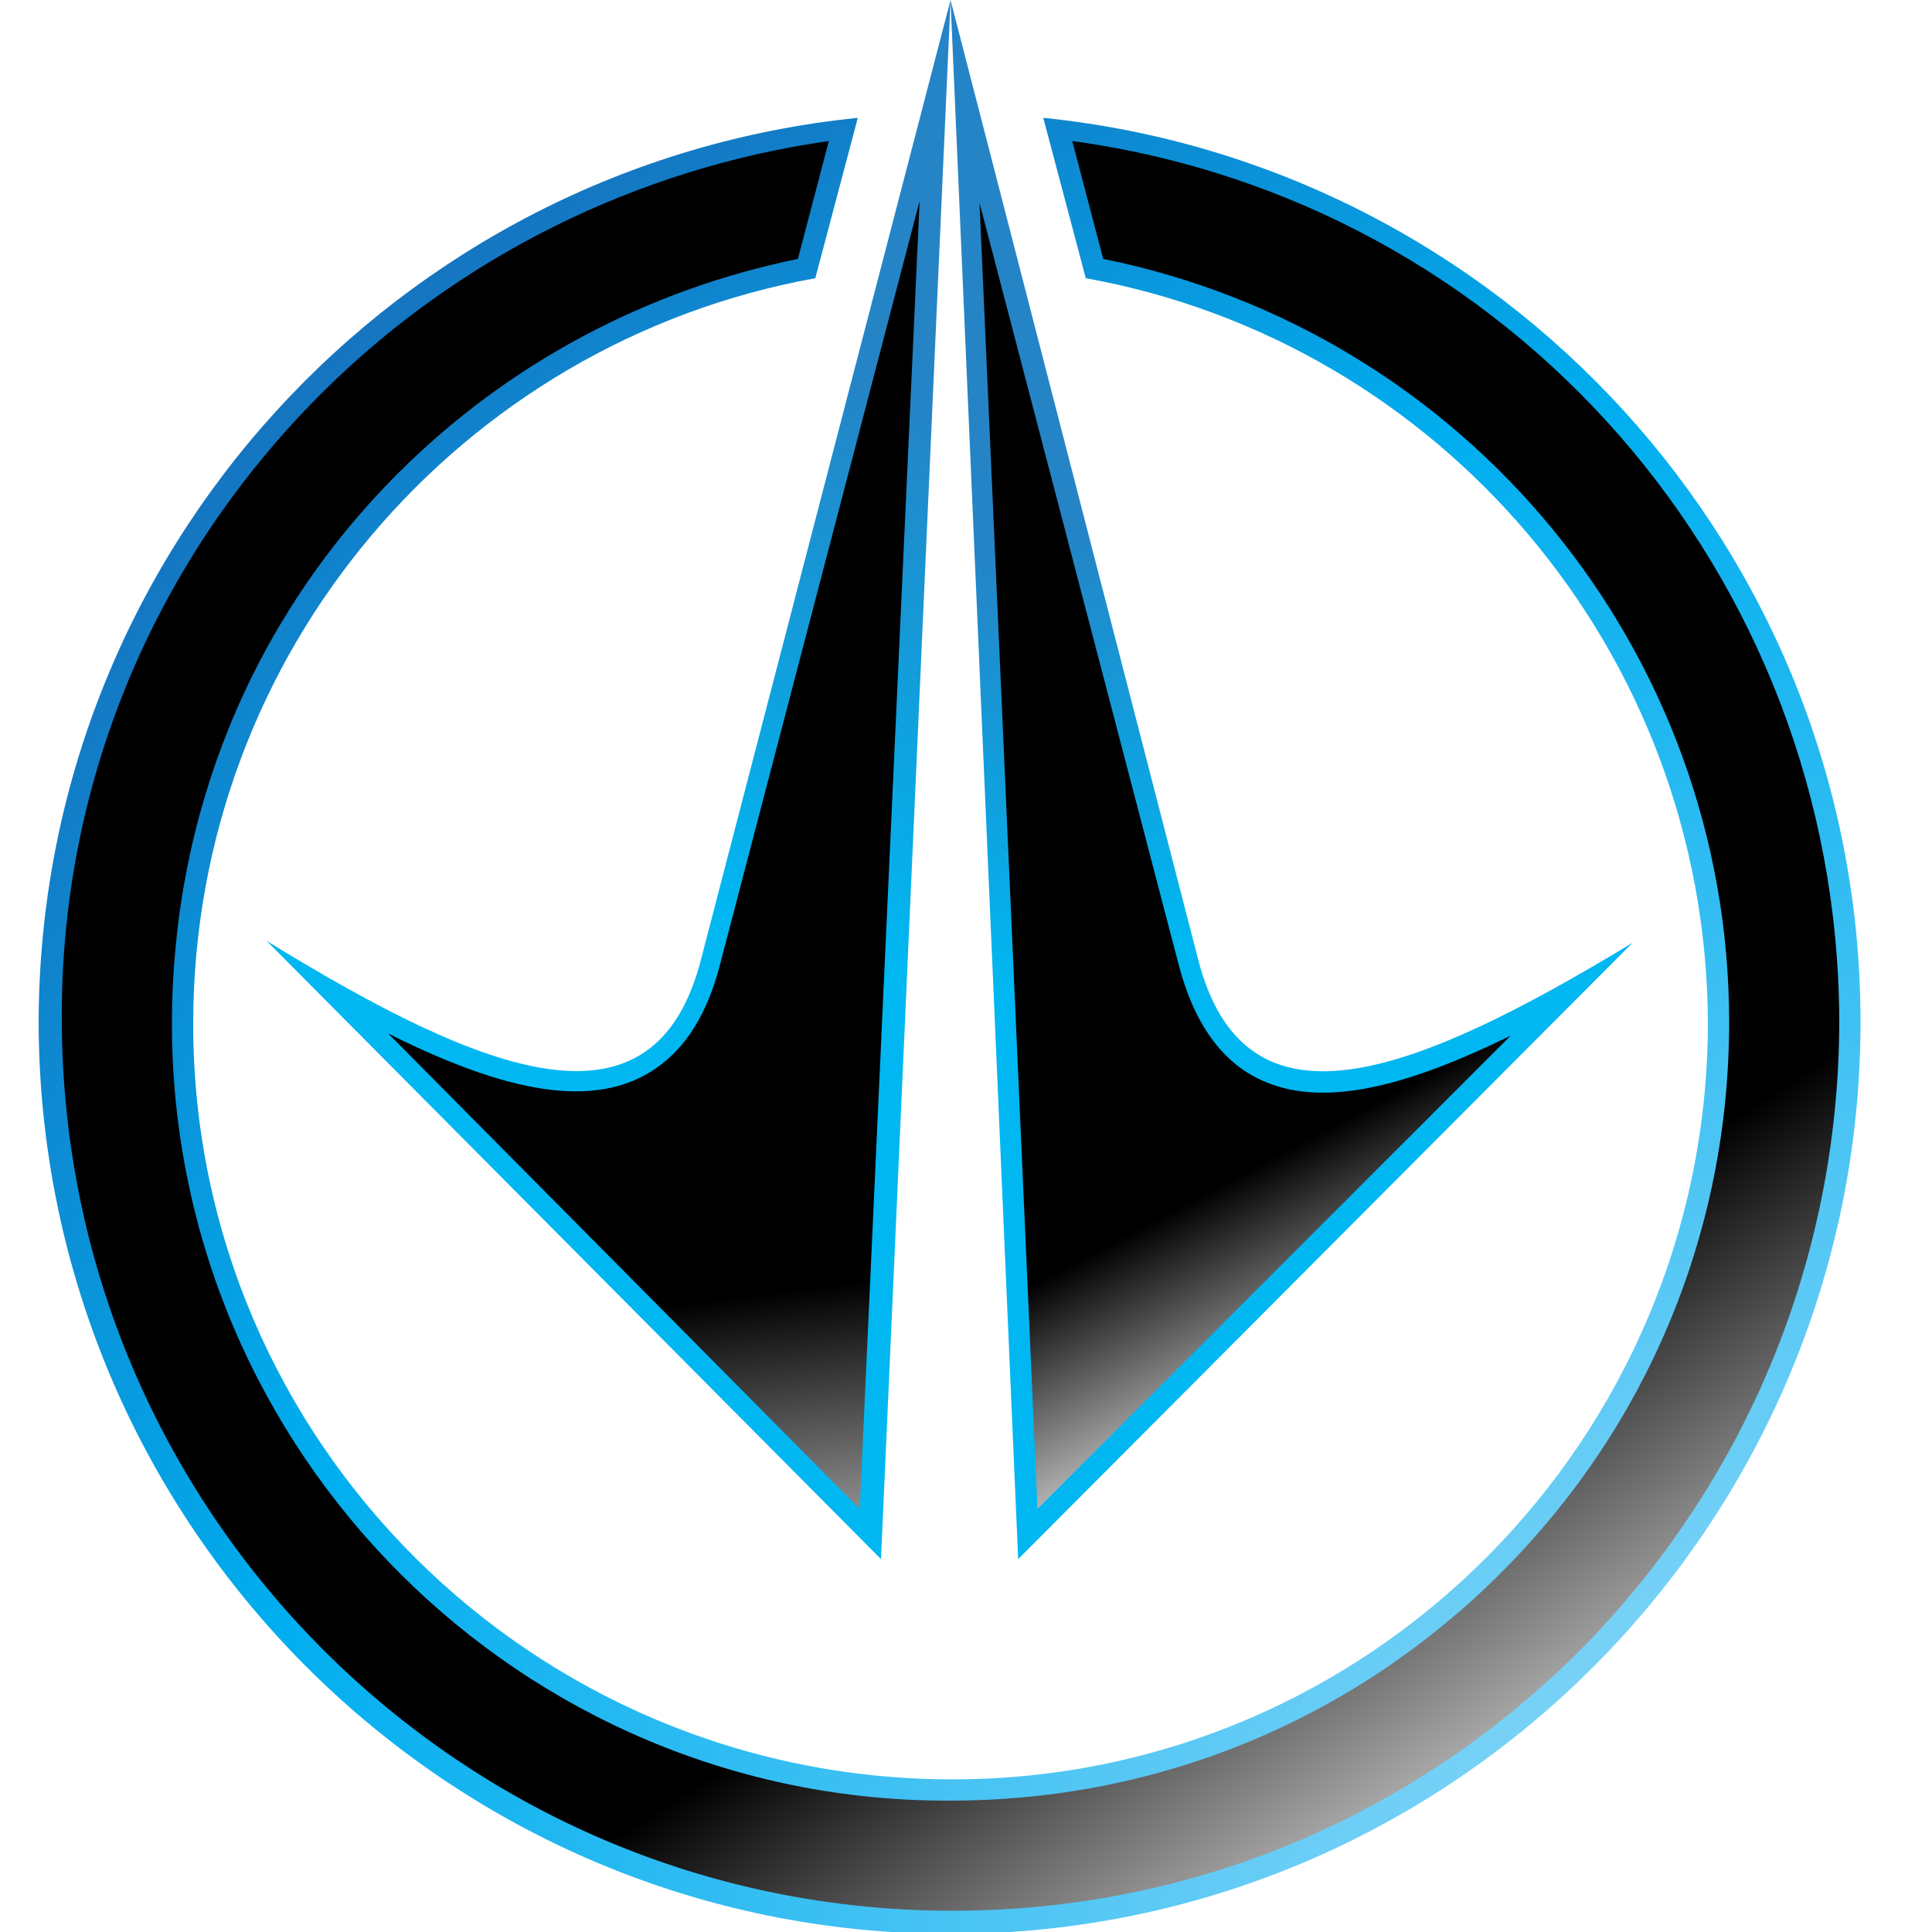
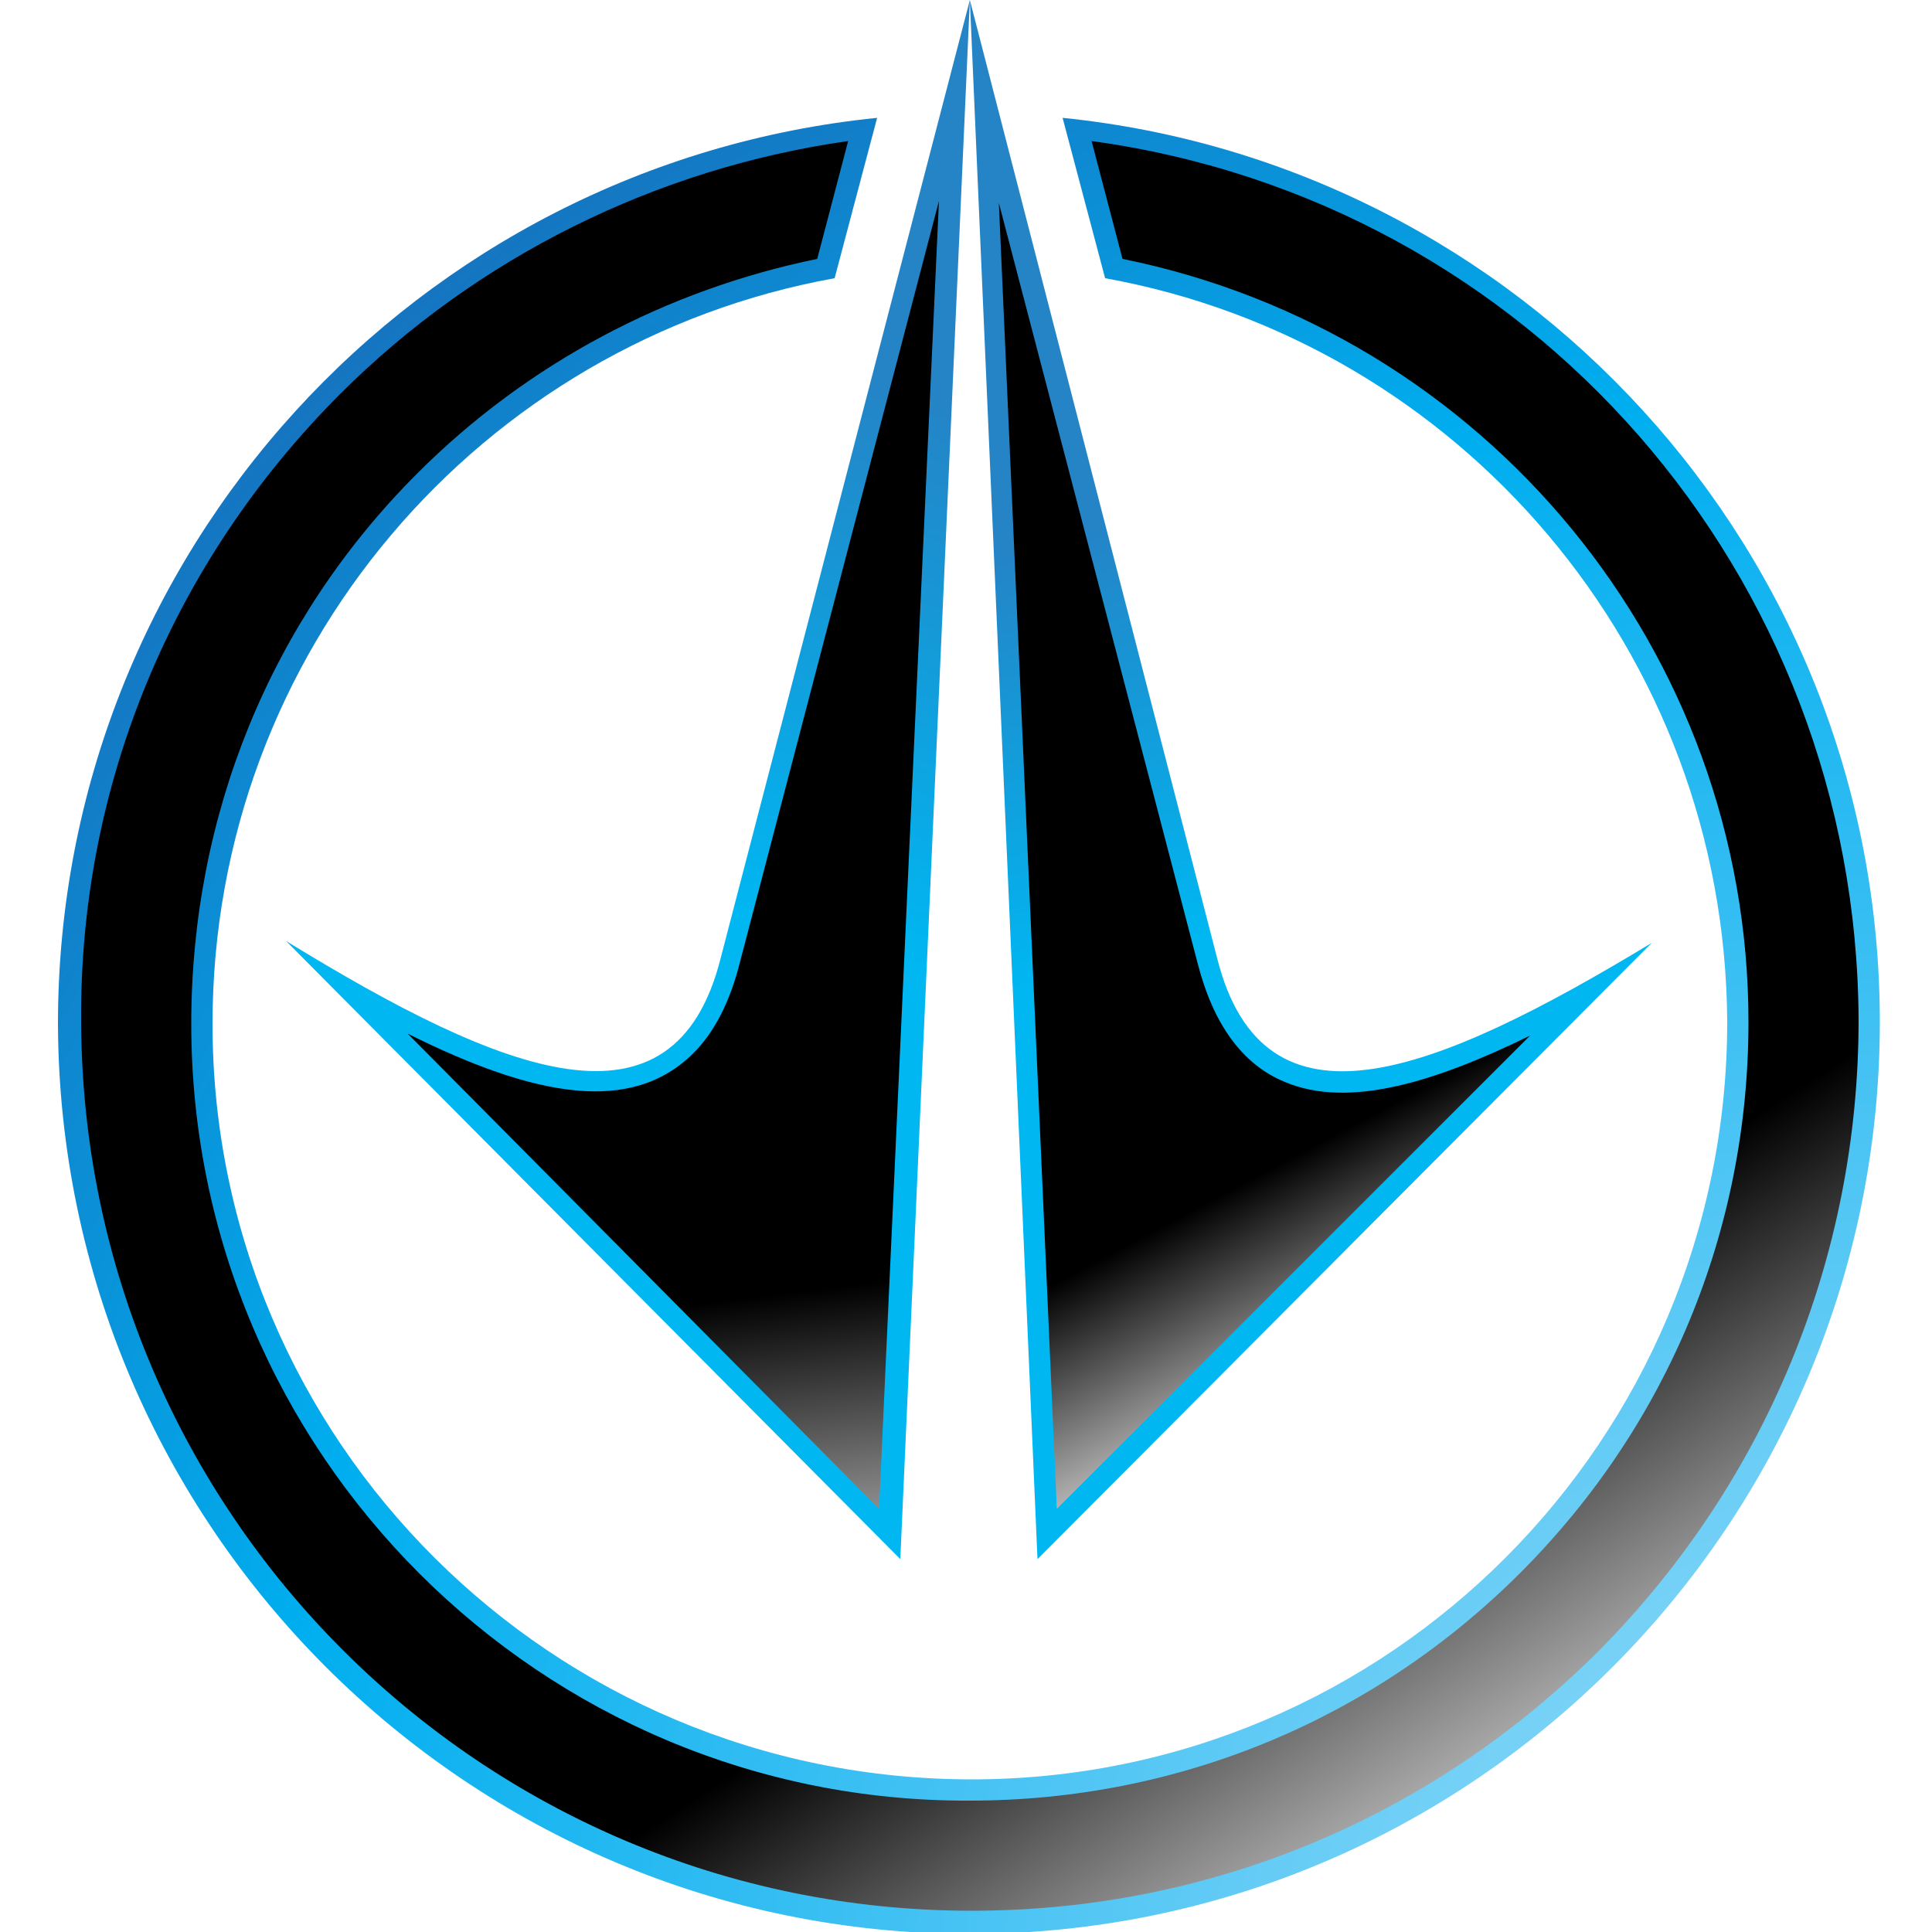
<svg xmlns="http://www.w3.org/2000/svg" version="1.1" id="Layer_1" x="0px" y="0px" viewBox="0 0 100 100" enable-background="new 0 0 100 100" xml:space="preserve">
  <g>
-     <linearGradient id="SVGID_1_" gradientUnits="userSpaceOnUse" x1="63.939" y1="47.811" x2="58.002" y2="26.609">
+     <linearGradient id="SVGID_1_" gradientUnits="userSpaceOnUse" x1="64.939" y1="47.811" x2="59.002" y2="26.609">
      <stop offset="0" style="stop-color:#00B7F1" />
      <stop offset="1" style="stop-color:#2484C6" />
    </linearGradient>
-     <path fill-rule="evenodd" clip-rule="evenodd" fill="url(#SVGID_1_)" d="M62,49.6c2.4,9.5,11.1,6.1,22.5-0.8L52.7,80.7L49.2,0   L62,49.6z" />
-     <linearGradient id="SVGID_2_" gradientUnits="userSpaceOnUse" x1="532.954" y1="-366.106" x2="507.937" y2="-352.754" gradientTransform="matrix(-0.7062 0.708 -0.708 -0.7062 152.2891 -589.2868)">
+     <path fill-rule="evenodd" clip-rule="evenodd" fill="url(#SVGID_1_)" d="M63,49.6c2.4,9.5,11.1,6.1,22.5-0.8L53.7,80.7L50.2,0   L63,49.6z" />
+     <linearGradient id="SVGID_2_" gradientUnits="userSpaceOnUse" x1="532.248" y1="-366.814" x2="507.23" y2="-353.462" gradientTransform="matrix(-0.7062 0.708 -0.708 -0.7062 152.2891 -589.2868)">
      <stop offset="0" style="stop-color:#00B7F1" />
      <stop offset="1" style="stop-color:#2484C6" />
    </linearGradient>
-     <path fill-rule="evenodd" clip-rule="evenodd" fill="url(#SVGID_2_)" d="M36.3,49.6c-2.4,9.5-11.1,6.1-22.5-0.9l31.8,32L49.2,0   L36.3,49.6z" />
-     <radialGradient id="SVGID_3_" cx="528.169" cy="-452.847" r="149.299" gradientTransform="matrix(-0.7062 0.708 -0.708 -0.7062 147.8384 -590.0388)" gradientUnits="userSpaceOnUse">
+     <path fill-rule="evenodd" clip-rule="evenodd" fill="url(#SVGID_2_)" d="M37.3,49.6c-2.4,9.5-11.1,6.1-22.5-0.9l31.8,32L50.2,0   L37.3,49.6z" />
+     <radialGradient id="SVGID_3_" cx="527.463" cy="-453.555" r="149.299" gradientTransform="matrix(-0.7062 0.708 -0.708 -0.7062 147.8384 -590.0388)" gradientUnits="userSpaceOnUse">
      <stop offset="0" style="stop-color:#A2DEF9" />
      <stop offset="0.559" style="stop-color:#00AEEF" />
      <stop offset="1" style="stop-color:#2B3990" />
    </radialGradient>
-     <path fill-rule="evenodd" clip-rule="evenodd" fill="url(#SVGID_3_)" d="M49.2,100.1c26,0,47.1-21.2,47.1-47.2   C96.3,28.5,77.7,8.5,54,6.1l2.2,8.3c18.3,3.3,32.1,19.3,32.2,38.5c0,21.6-17.5,39.2-39.1,39.2C27.6,92.1,10,74.6,10,53   c0-19.3,13.9-35.3,32.2-38.6l2.2-8.3C20.6,8.5,2,28.6,2,53C2.1,79,23.2,100.1,49.2,100.1z" />
-     <linearGradient id="SVGID_4_" gradientUnits="userSpaceOnUse" x1="524.963" y1="-414.349" x2="520.603" y2="-400.177" gradientTransform="matrix(-0.7062 0.708 -0.708 -0.7062 147.8384 -590.0388)">
+     <path fill-rule="evenodd" clip-rule="evenodd" fill="url(#SVGID_3_)" d="M50.2,100.1c26,0,47.1-21.2,47.1-47.2   C97.3,28.5,78.7,8.5,55,6.1l2.2,8.3c18.3,3.3,32.1,19.3,32.2,38.5c0,21.6-17.5,39.2-39.1,39.2C28.6,92.1,11,74.6,11,53   c0-19.3,13.9-35.3,32.2-38.6l2.2-8.3C21.6,8.5,3,28.6,3,53C3.1,79,24.2,100.1,50.2,100.1z" />
+     <linearGradient id="SVGID_4_" gradientUnits="userSpaceOnUse" x1="524.257" y1="-415.057" x2="519.897" y2="-400.885" gradientTransform="matrix(-0.7062 0.708 -0.708 -0.7062 147.8384 -590.0388)">
      <stop offset="0" style="stop-color:#FFFFFF" />
      <stop offset="1" style="stop-color:#000000" />
    </linearGradient>
-     <path fill-rule="evenodd" clip-rule="evenodd" fill="url(#SVGID_4_)" d="M61,49.9c0.8,3.1,2.3,5.2,4.5,6.1c3.3,1.4,7.8,0,12.7-2.4   L53.7,78.1l-3-67.6L61,49.9z" />
-     <linearGradient id="SVGID_5_" gradientUnits="userSpaceOnUse" x1="555.847" y1="-403.012" x2="542.764" y2="-386.386" gradientTransform="matrix(-0.7062 0.708 -0.708 -0.7062 147.8384 -590.0388)">
+     <path fill-rule="evenodd" clip-rule="evenodd" fill="url(#SVGID_4_)" d="M62,49.9c0.8,3.1,2.3,5.2,4.5,6.1c3.3,1.4,7.8,0,12.7-2.4   L54.7,78.1l-3-67.6L62,49.9z" />
+     <linearGradient id="SVGID_5_" gradientUnits="userSpaceOnUse" x1="555.141" y1="-403.72" x2="542.058" y2="-387.094" gradientTransform="matrix(-0.7062 0.708 -0.708 -0.7062 147.8384 -590.0388)">
      <stop offset="0" style="stop-color:#FFFFFF" />
      <stop offset="1" style="stop-color:#000000" />
    </linearGradient>
-     <path fill-rule="evenodd" clip-rule="evenodd" fill="url(#SVGID_5_)" d="M44.5,78.1L20.1,53.5c6.6,3.3,11.6,4.2,14.8,1   c1.1-1.1,1.9-2.7,2.4-4.7l10.3-39.4L44.5,78.1z" />
-     <linearGradient id="SVGID_6_" gradientUnits="userSpaceOnUse" x1="536.961" y1="-439.639" x2="530.42" y2="-409.659" gradientTransform="matrix(-0.7062 0.708 -0.708 -0.7062 147.8384 -590.0388)">
+     <path fill-rule="evenodd" clip-rule="evenodd" fill="url(#SVGID_5_)" d="M45.5,78.1L21.1,53.5c6.6,3.3,11.6,4.2,14.8,1   c1.1-1.1,1.9-2.7,2.4-4.7l10.3-39.4L45.5,78.1z" />
+     <linearGradient id="SVGID_6_" gradientUnits="userSpaceOnUse" x1="536.255" y1="-440.347" x2="529.714" y2="-410.367" gradientTransform="matrix(-0.7062 0.708 -0.708 -0.7062 147.8384 -590.0388)">
      <stop offset="0" style="stop-color:#FFFFFF" />
      <stop offset="1" style="stop-color:#000000" />
    </linearGradient>
-     <path fill-rule="evenodd" clip-rule="evenodd" fill="url(#SVGID_6_)" d="M16.6,20.4C23.7,13.3,33,8.7,42.9,7.3l-1.6,6.1   c-7.8,1.6-15,5.4-20.7,11.1C13,32.1,8.9,42.2,8.9,53c0,22.2,18.1,40.3,40.3,40.2c10.8,0,20.9-4.2,28.5-11.8   c7.6-7.6,11.8-17.7,11.8-28.5c0-19.2-13.6-35.7-32.4-39.5l-1.6-6.1c22.7,3.1,39.6,22.4,39.7,45.5c0,12.3-4.8,23.9-13.4,32.6   c-8.7,8.7-20.2,13.5-32.5,13.5c-25.4,0-46-20.6-46.1-46C3.1,40.7,7.9,29.1,16.6,20.4C16.6,20.4,16.6,20.4,16.6,20.4z" />
+     <path fill-rule="evenodd" clip-rule="evenodd" fill="url(#SVGID_6_)" d="M17.6,20.4C24.7,13.3,34,8.7,43.9,7.3l-1.6,6.1   c-7.8,1.6-15,5.4-20.7,11.1C14,32.1,9.9,42.2,9.9,53c0,22.2,18.1,40.3,40.3,40.2c10.8,0,20.9-4.2,28.5-11.8   c7.6-7.6,11.8-17.7,11.8-28.5c0-19.2-13.6-35.7-32.4-39.5l-1.6-6.1c22.7,3.1,39.6,22.4,39.7,45.5c0,12.3-4.8,23.9-13.4,32.6   c-8.7,8.7-20.2,13.5-32.5,13.5c-25.4,0-46-20.6-46.1-46C4.1,40.7,8.9,29.1,17.6,20.4C17.6,20.4,17.6,20.4,17.6,20.4z" />
  </g>
</svg>
